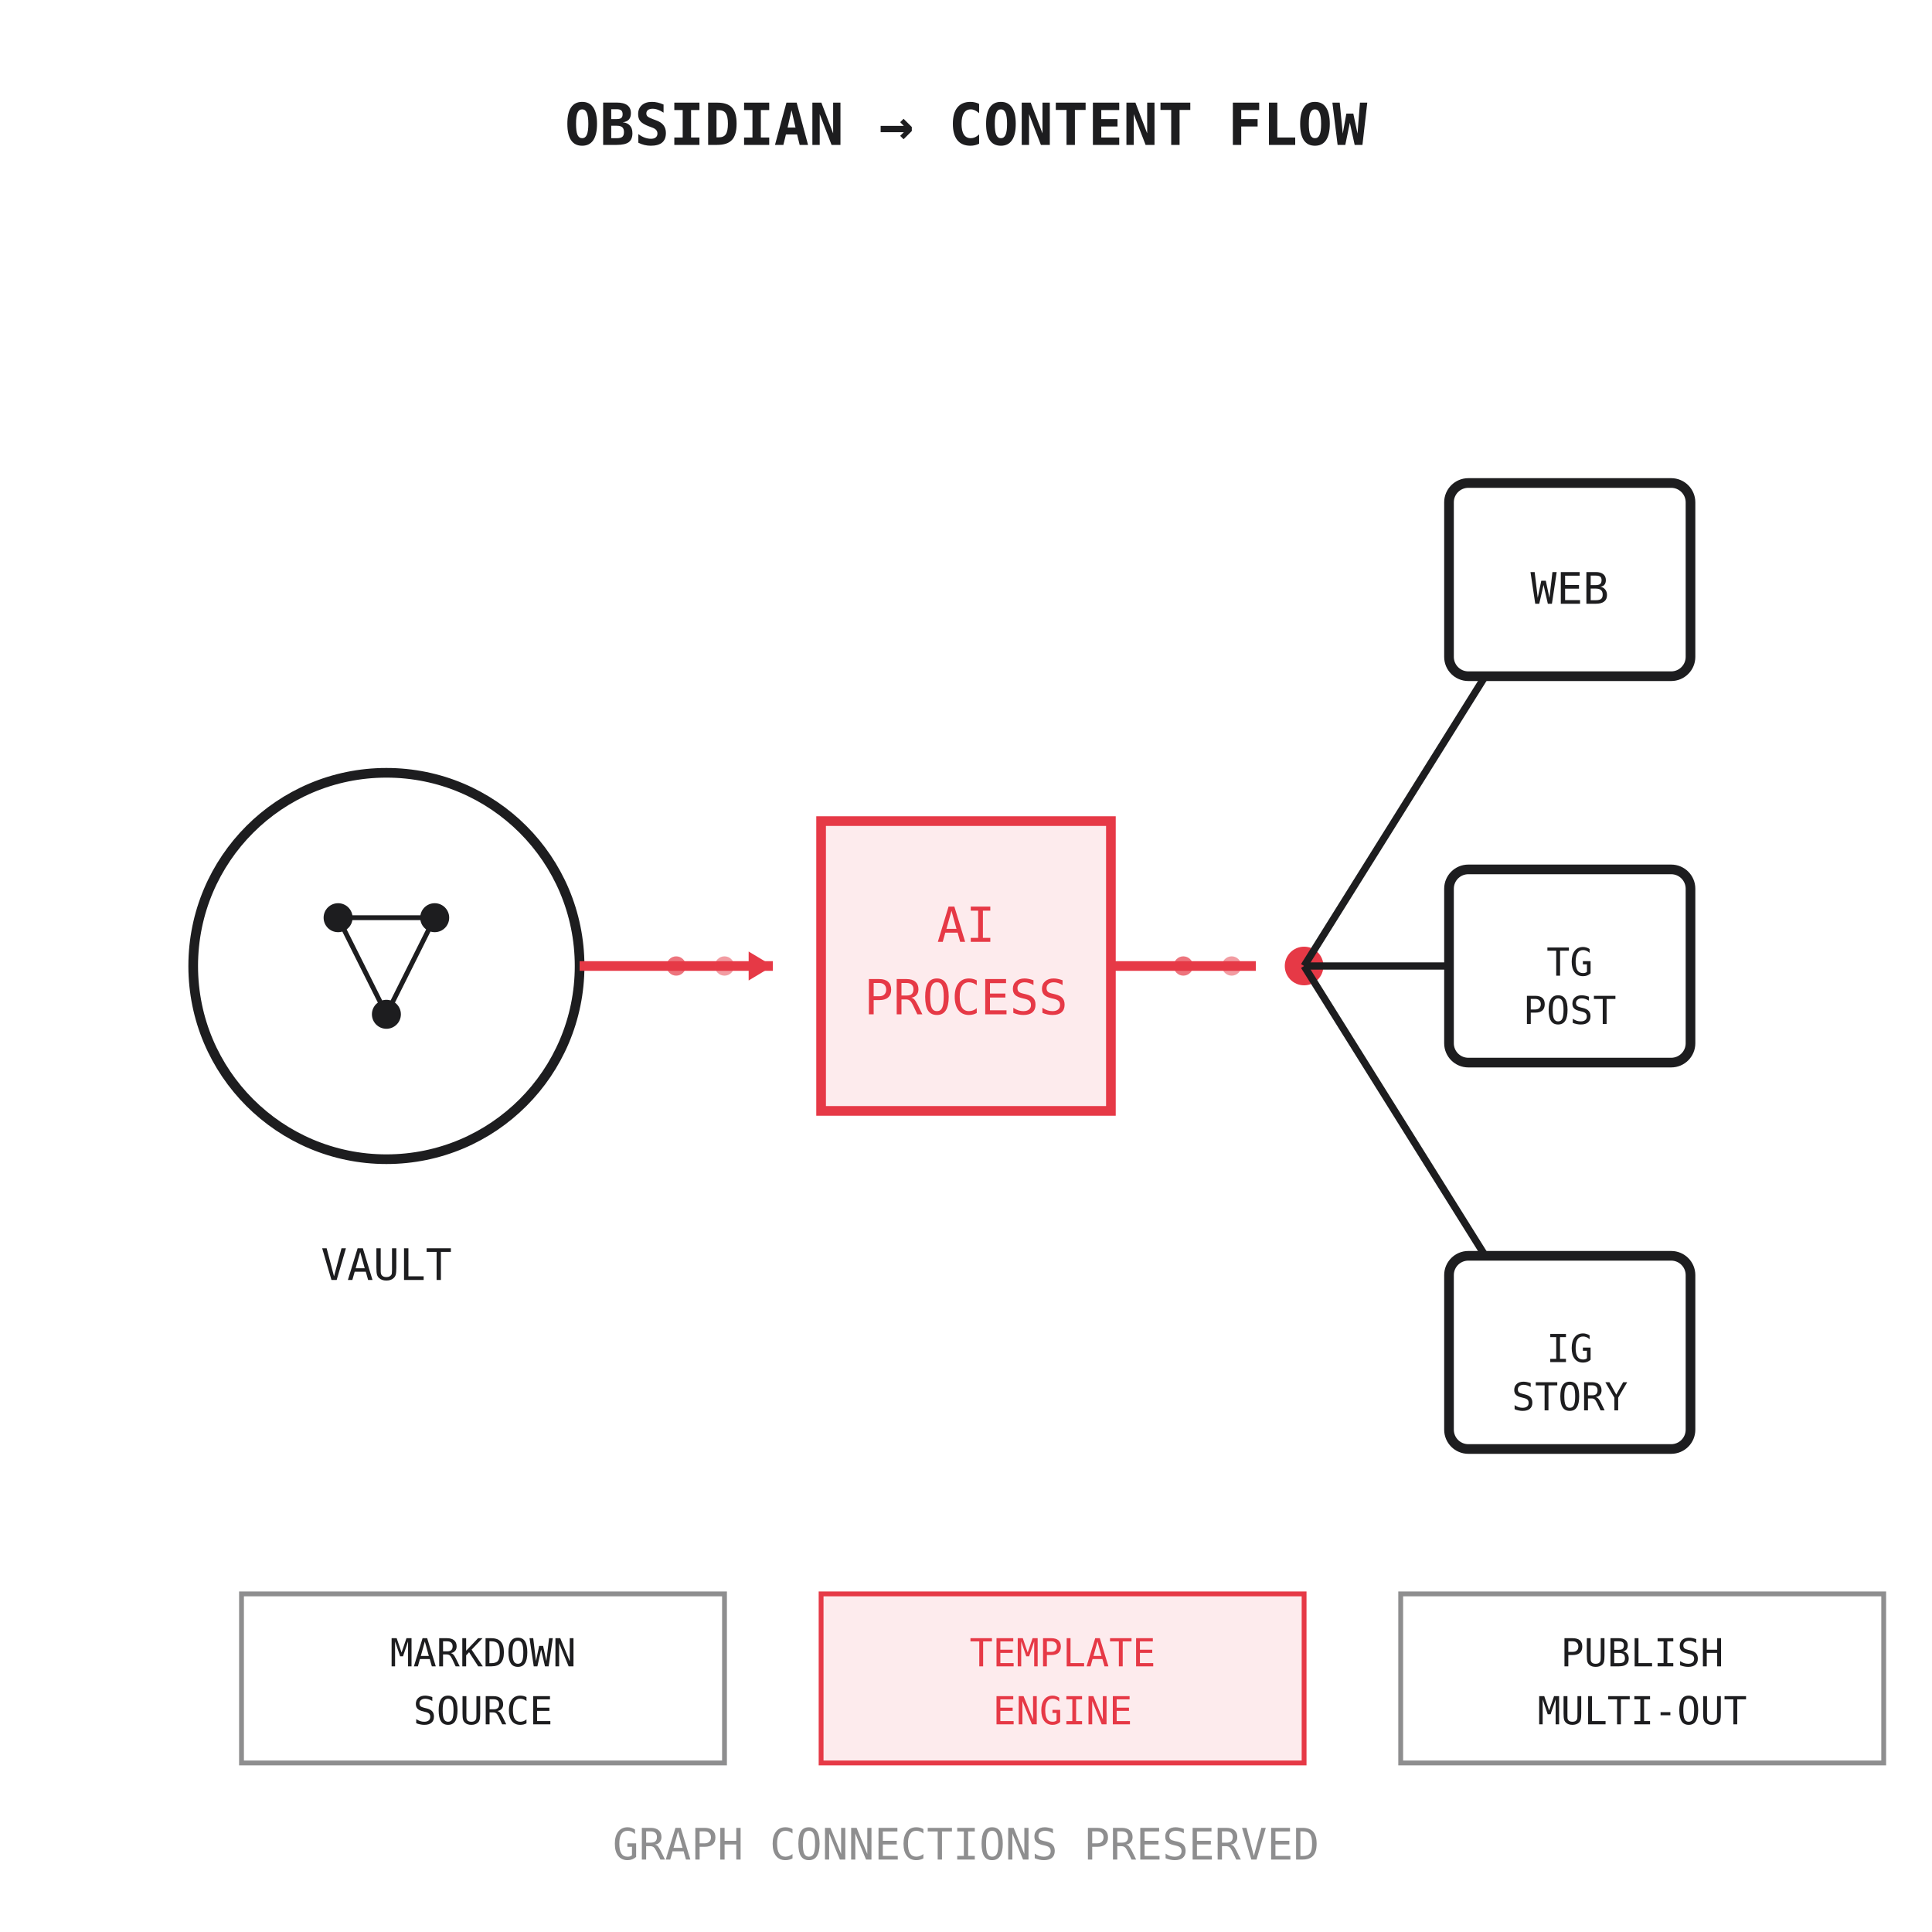
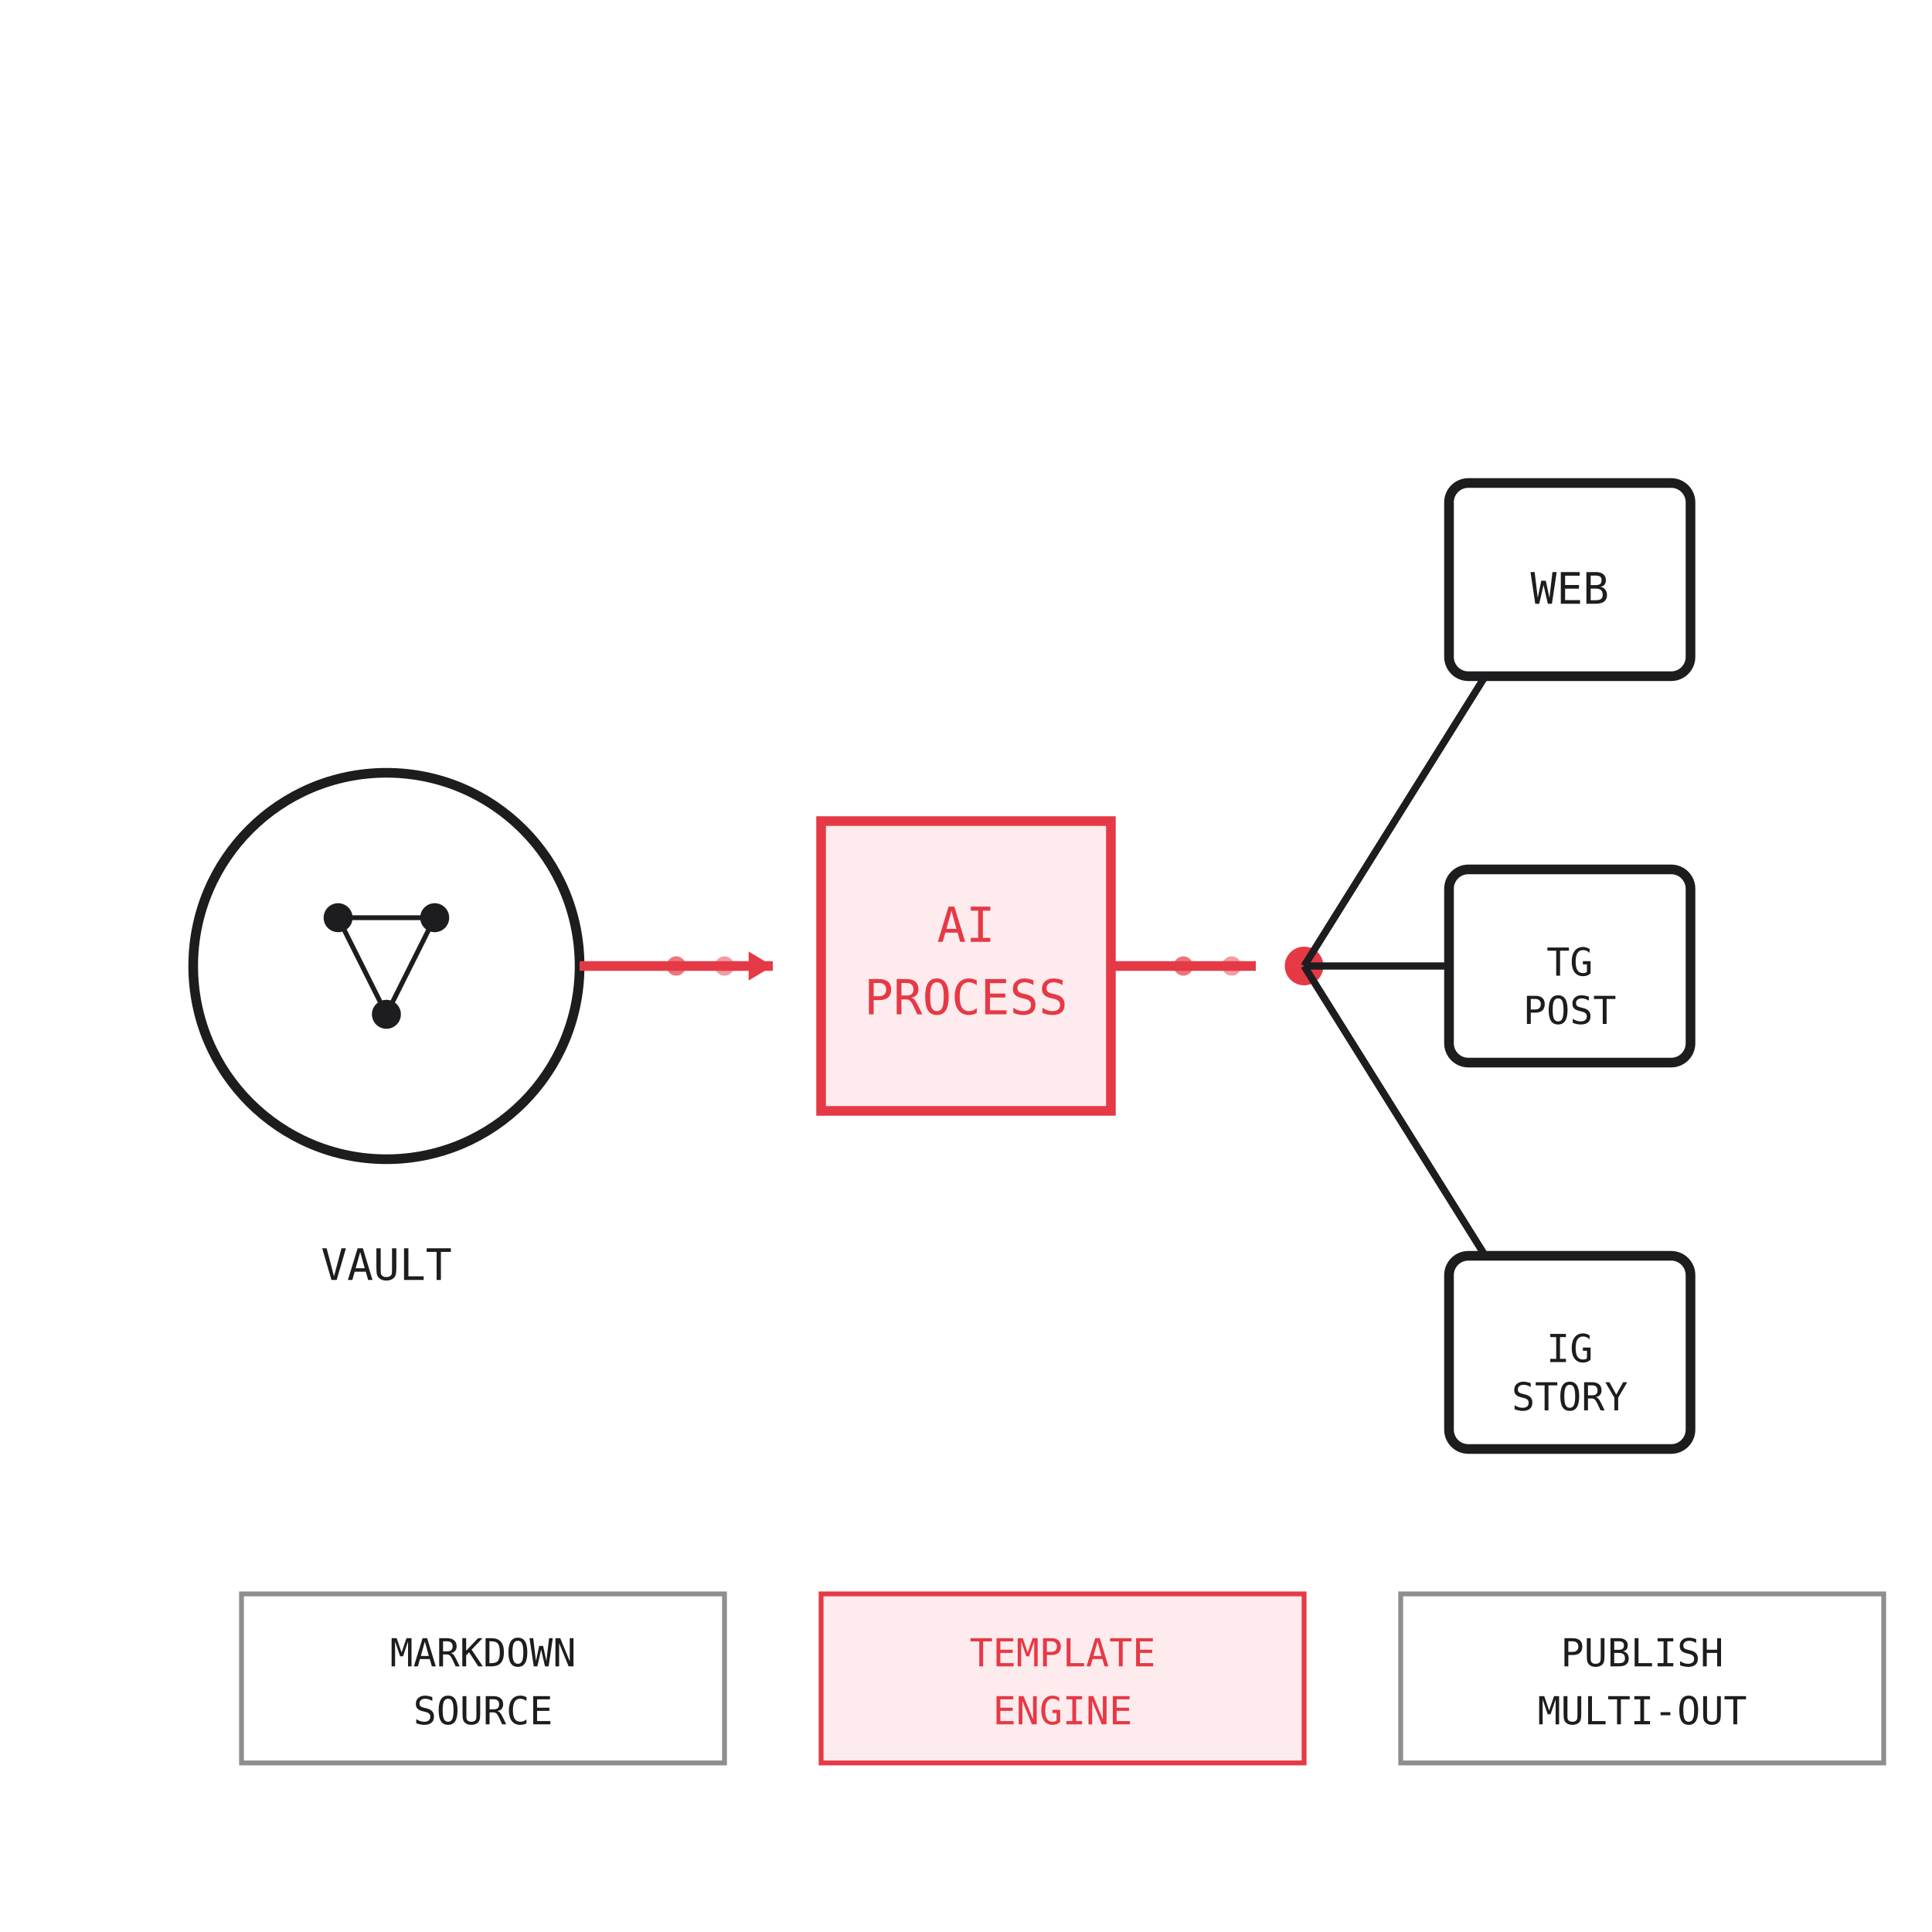
<svg xmlns="http://www.w3.org/2000/svg" width="400" height="400" viewBox="0 0 400 400">
  <rect width="400" height="400" fill="#FFFFFF" />
-   <text x="200" y="30" text-anchor="middle" font-family="monospace" font-size="12" font-weight="bold" fill="#1D1D1F">
-     OBSIDIAN → CONTENT FLOW
-   </text>
  <g id="source">
    <circle cx="80" cy="200" r="40" fill="none" stroke="#1D1D1F" stroke-width="2" />
    <circle cx="70" cy="190" r="3" fill="#1D1D1F" />
    <circle cx="90" cy="190" r="3" fill="#1D1D1F" />
    <circle cx="80" cy="210" r="3" fill="#1D1D1F" />
    <line x1="70" y1="190" x2="90" y2="190" stroke="#1D1D1F" stroke-width="1" />
    <line x1="70" y1="190" x2="80" y2="210" stroke="#1D1D1F" stroke-width="1" />
    <line x1="90" y1="190" x2="80" y2="210" stroke="#1D1D1F" stroke-width="1" />
    <text x="80" y="265" text-anchor="middle" font-family="monospace" font-size="9" fill="#1D1D1F">VAULT</text>
  </g>
  <g id="pipeline">
    <line x1="120" y1="200" x2="160" y2="200" stroke="#E63946" stroke-width="2" />
    <polygon points="160,200 155,197 155,203" fill="#E63946" />
    <rect x="170" y="170" width="60" height="60" fill="#E63946" fill-opacity="0.1" stroke="#E63946" stroke-width="2" />
    <text x="200" y="195" text-anchor="middle" font-family="monospace" font-size="10" fill="#E63946">AI</text>
    <text x="200" y="210" text-anchor="middle" font-family="monospace" font-size="10" fill="#E63946">PROCESS</text>
  </g>
  <g id="outputs">
    <line x1="230" y1="200" x2="260" y2="200" stroke="#E63946" stroke-width="2" />
    <circle cx="270" cy="200" r="4" fill="#E63946" />
    <line x1="270" y1="200" x2="320" y2="120" stroke="#1D1D1F" stroke-width="1.5" />
    <rect x="300" y="100" width="50" height="40" fill="#FFFFFF" stroke="#1D1D1F" stroke-width="2" rx="4" />
    <text x="325" y="125" text-anchor="middle" font-family="monospace" font-size="9" fill="#1D1D1F">WEB</text>
    <line x1="270" y1="200" x2="320" y2="200" stroke="#1D1D1F" stroke-width="1.5" />
    <rect x="300" y="180" width="50" height="40" fill="#FFFFFF" stroke="#1D1D1F" stroke-width="2" rx="4" />
    <text x="325" y="202" text-anchor="middle" font-family="monospace" font-size="8" fill="#1D1D1F">TG</text>
    <text x="325" y="212" text-anchor="middle" font-family="monospace" font-size="8" fill="#1D1D1F">POST</text>
    <line x1="270" y1="200" x2="320" y2="280" stroke="#1D1D1F" stroke-width="1.5" />
    <rect x="300" y="260" width="50" height="40" fill="#FFFFFF" stroke="#1D1D1F" stroke-width="2" rx="4" />
    <text x="325" y="282" text-anchor="middle" font-family="monospace" font-size="8" fill="#1D1D1F">IG</text>
    <text x="325" y="292" text-anchor="middle" font-family="monospace" font-size="8" fill="#1D1D1F">STORY</text>
  </g>
  <g id="flow-dots">
    <circle cx="140" cy="200" r="2" fill="#E63946" opacity="0.7" />
    <circle cx="150" cy="200" r="2" fill="#E63946" opacity="0.5" />
    <circle cx="245" cy="200" r="2" fill="#E63946" opacity="0.7" />
    <circle cx="255" cy="200" r="2" fill="#E63946" opacity="0.5" />
  </g>
  <g id="concepts">
    <rect x="50" y="330" width="100" height="35" fill="#FFFFFF" stroke="#1D1D1F" stroke-width="1" opacity="0.5" />
    <text x="100" y="345" text-anchor="middle" font-family="monospace" font-size="8" fill="#1D1D1F">MARKDOWN</text>
    <text x="100" y="357" text-anchor="middle" font-family="monospace" font-size="8" fill="#1D1D1F">SOURCE</text>
    <rect x="170" y="330" width="100" height="35" fill="#E63946" fill-opacity="0.1" stroke="#E63946" stroke-width="1" />
    <text x="220" y="345" text-anchor="middle" font-family="monospace" font-size="8" fill="#E63946">TEMPLATE</text>
    <text x="220" y="357" text-anchor="middle" font-family="monospace" font-size="8" fill="#E63946">ENGINE</text>
    <rect x="290" y="330" width="100" height="35" fill="#FFFFFF" stroke="#1D1D1F" stroke-width="1" opacity="0.5" />
    <text x="340" y="345" text-anchor="middle" font-family="monospace" font-size="8" fill="#1D1D1F">PUBLISH</text>
    <text x="340" y="357" text-anchor="middle" font-family="monospace" font-size="8" fill="#1D1D1F">MULTI-OUT</text>
  </g>
-   <text x="200" y="385" text-anchor="middle" font-family="monospace" font-size="9" fill="#1D1D1F" opacity="0.5">
-     GRAPH CONNECTIONS PRESERVED
-   </text>
</svg>
